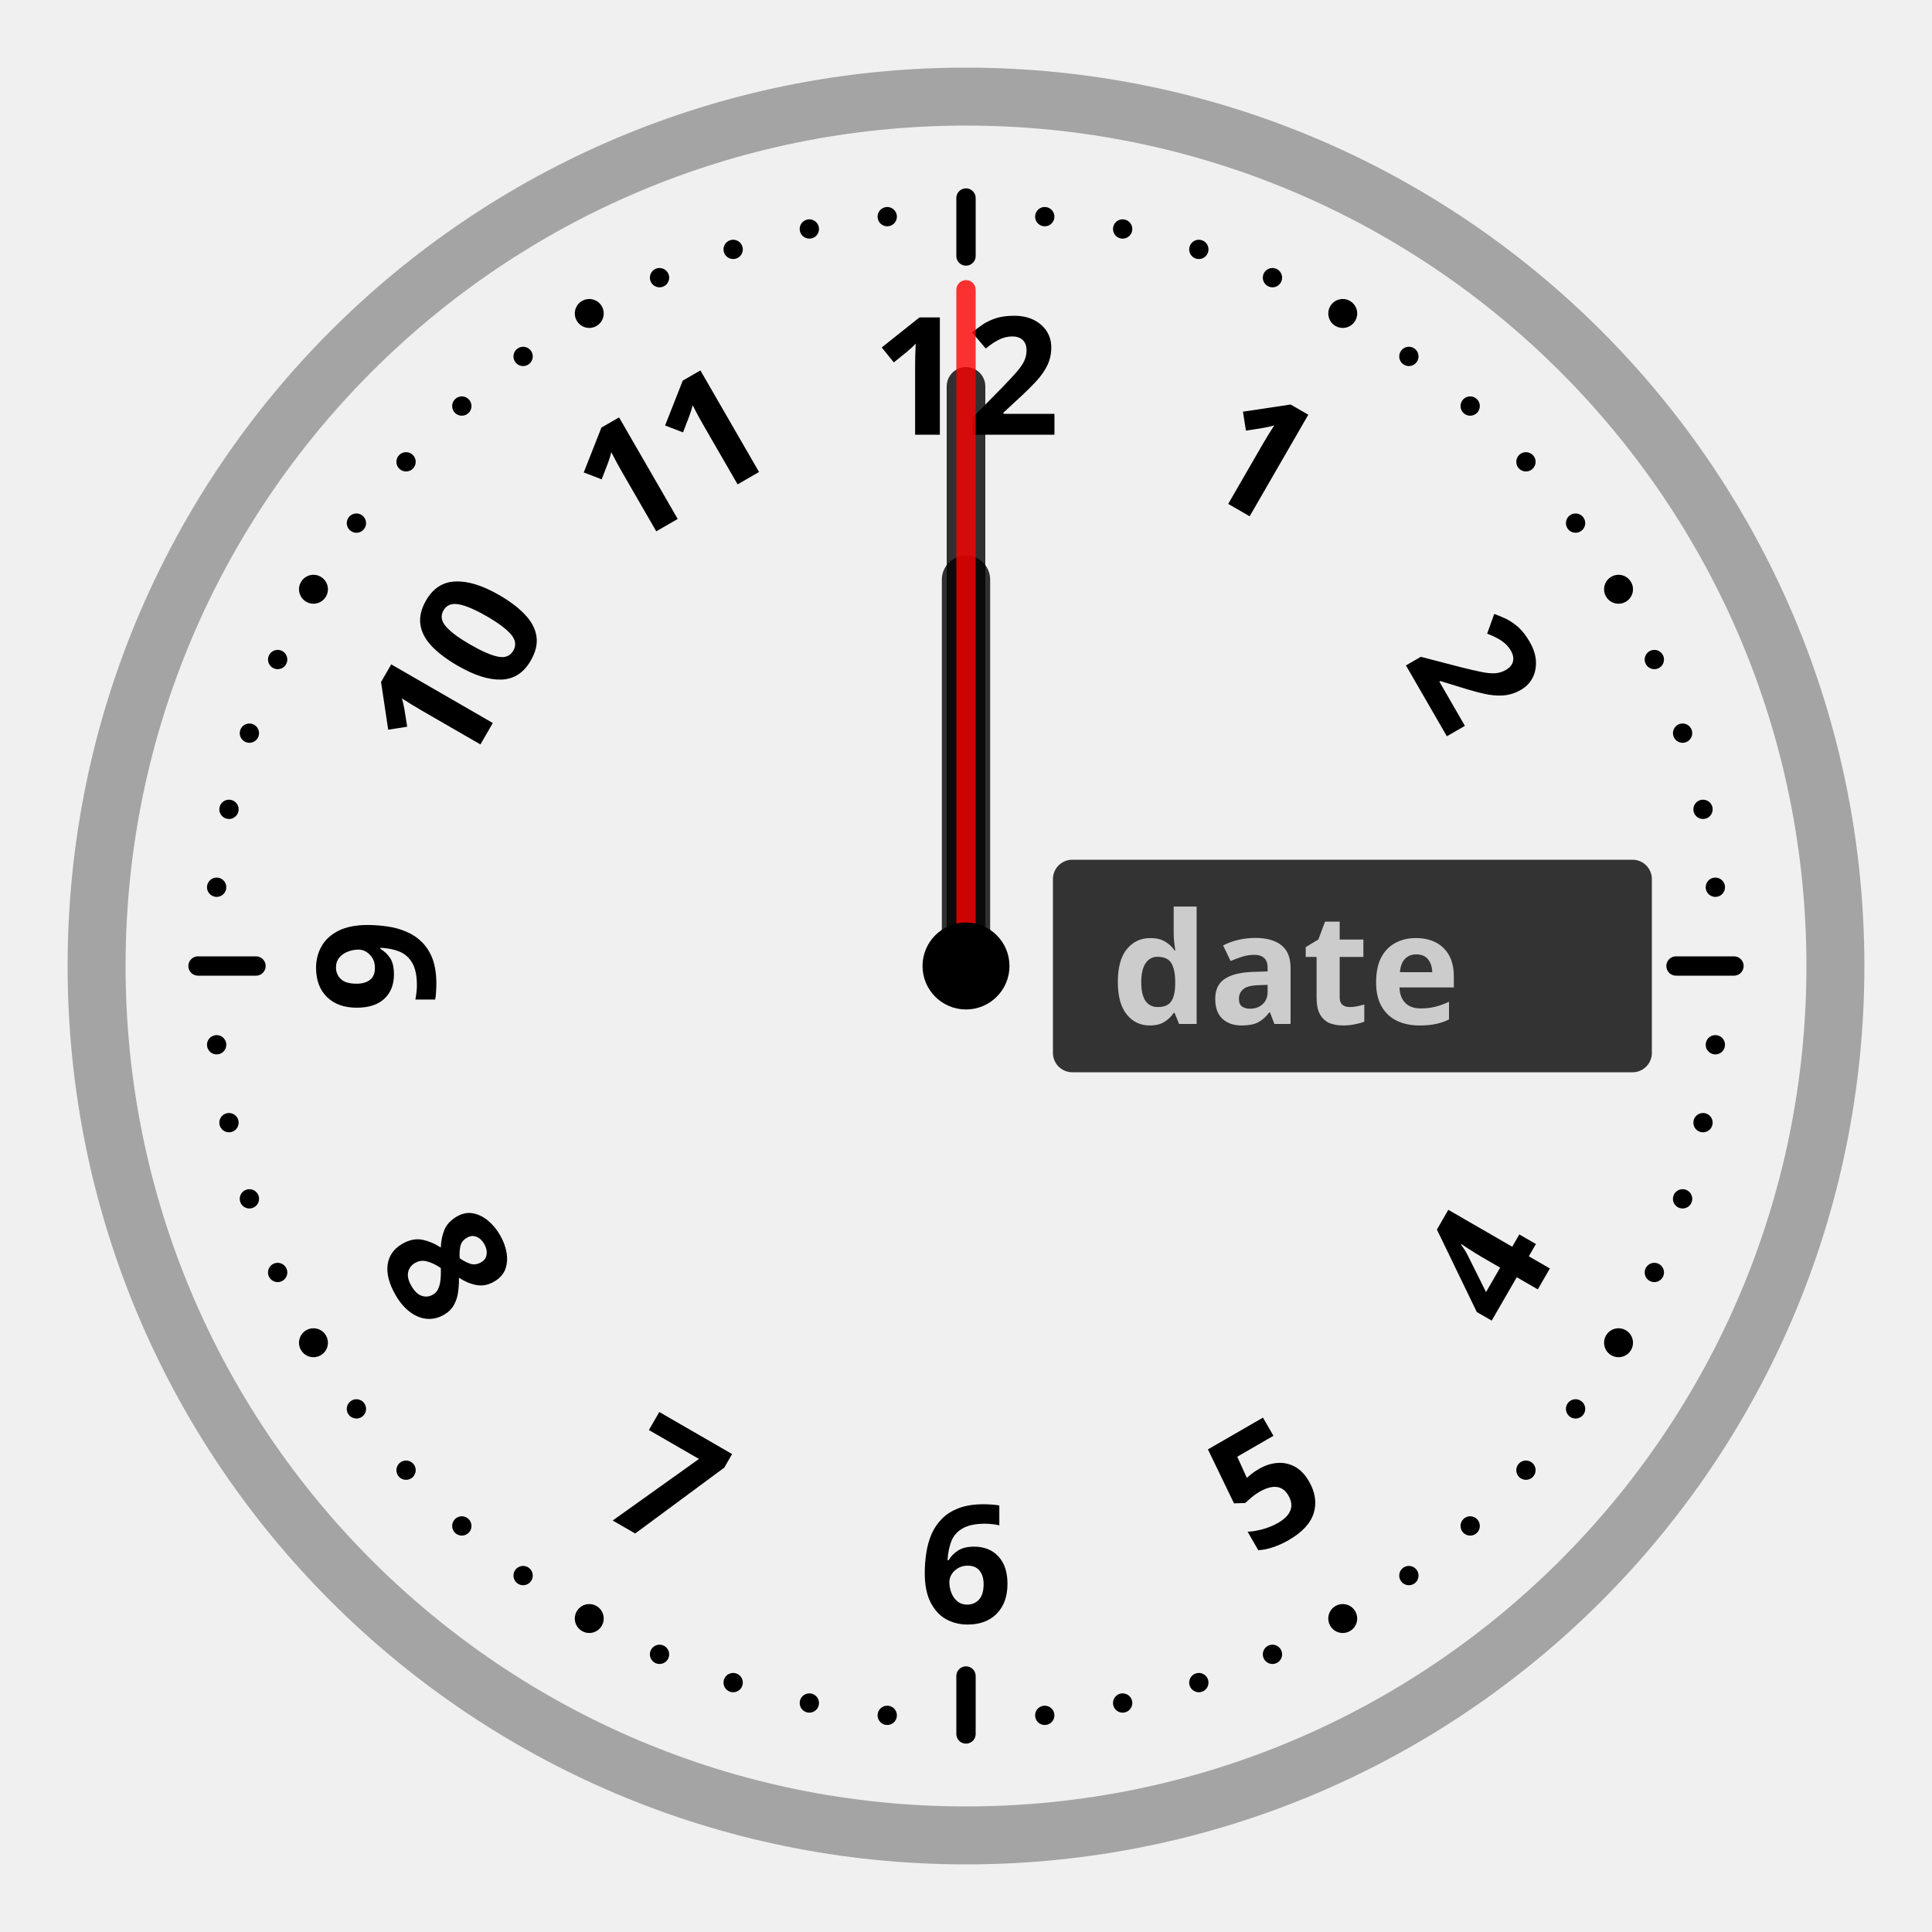
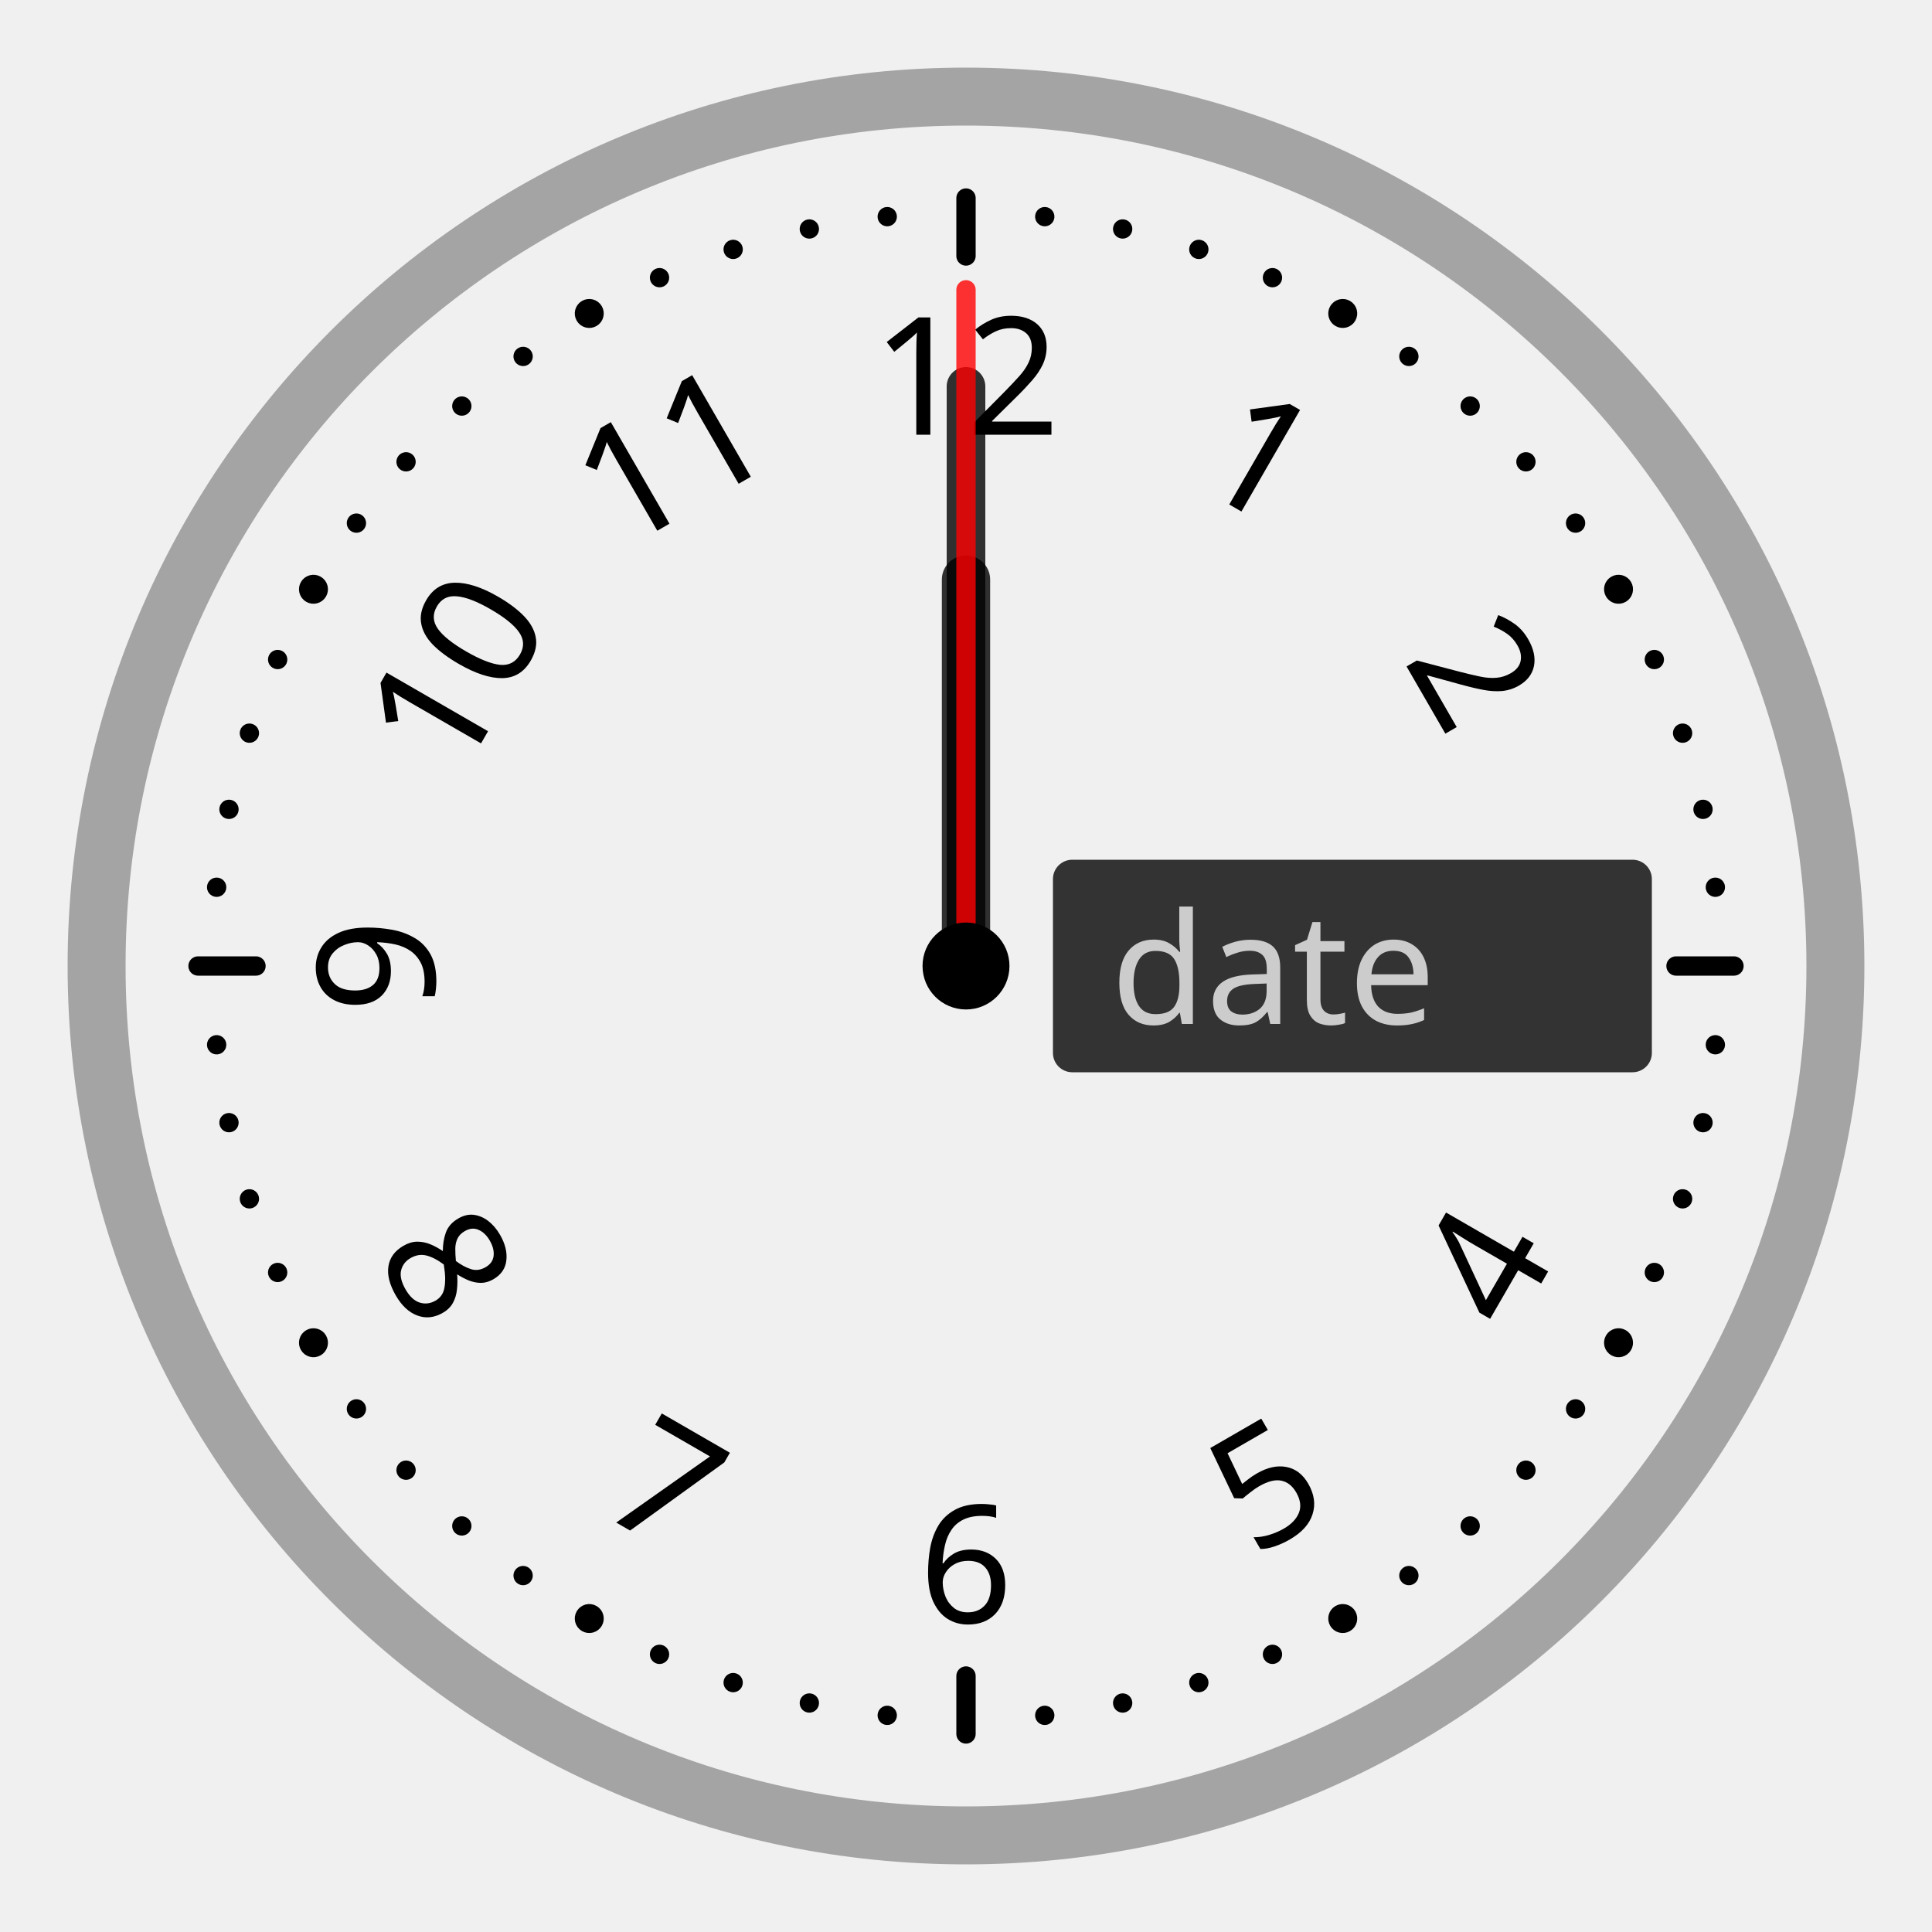
<svg xmlns="http://www.w3.org/2000/svg" viewBox="0 0 200 200" id="clock" style="position: relative;max-height: 100%;max-width: 100%;left: 0%;top: 0%;background-color:#234;">
  <circle cx="100" cy="100" r="90" fill="white" />
  <circle cx="100" cy="100" r="90" fill="#666" fill-opacity="0.1" stroke="#333333" stroke-width="6" stroke-opacity="0.4" />
-   <g font-size="17" font-family="'Gill Sans MT Light', 'Century Gothic', sans-serif" font-weight="bolder" fill="black" style="text-anchor: middle;" transform="translate(100,100)">
+   <g font-size="17" font-family="'Gill Sans MT', 'Century Gothic', sans-serif" fill="black" style="text-anchor: middle;" transform="translate(100,100)">
    <g transform="rotate(30)">
      <text y="-55">1</text>
    </g>
    <g transform="rotate(60)">
      <text y="-55">2</text>
    </g>
    <g transform="rotate(300)">
      <text y="68">4</text>
    </g>
    <g transform="rotate(330)">
      <text y="68">5</text>
    </g>
    <text y="68">6</text>
    <g transform="rotate(30)">
      <text y="68">7</text>
    </g>
    <g transform="rotate(60)">
      <text y="68">8</text>
    </g>
    <g transform="rotate(270)">
      <text y="-55">9</text>
    </g>
    <g transform="rotate(300)">
      <text y="-55">10</text>
    </g>
    <g transform="rotate(330)">
      <text y="-55">11</text>
    </g>
    <text y="-55">12</text>
  </g>
  <g>
    <rect width="58" height="18" x="111" y="91" style="fill: #333" stroke="#333" stroke-width="4" stroke-linejoin="round" />
-     <text id="dateBox" x="115" y="106" style="fill: #CCC;" font-size="16" font-family="'Gill Sans MT Light', 'Century Gothic', sans-serif" font-weight="bolder" fill="black">date</text>
+     <text id="dateBox" x="115" y="106" style="fill: #CCC;" font-size="16" font-family="'Gill Sans MT Light', 'Century Gothic', sans-serif" fill="black">date</text>
  </g>
  <g style="stroke-width:2;stroke:black;stroke-linecap:round">
    <line x1="100" y1="20.5" x2="100" y2="26.5" />
    <line x1="179.5" y1="100" x2="173.5" y2="100" />
    <line x1="100" y1="179.5" x2="100" y2="173.5" />
    <line x1="20.5" y1="100" x2="26.5" y2="100" />
  </g>
  <g transform="rotate(30,100,100)" style="fill:black; stroke:black">
    <circle cx="100" cy="22" r="1" />
    <circle cx="178" cy="100" r="1" />
    <circle cx="100" cy="178" r="1" />
    <circle cx="22" cy="100" r="1" />
  </g>
  <g transform="rotate(60,100,100)" style="fill:black; stroke:black">
    <circle cx="100" cy="22" r="1" />
    <circle cx="178" cy="100" r="1" />
    <circle cx="100" cy="178" r="1" />
    <circle cx="22" cy="100" r="1" />
  </g>
  <g transform="rotate(6,100,100)" style="fill:black; stroke:black">
    <g>
      <circle cx="100" cy="22" r="0.5" />
      <circle cx="178" cy="100" r="0.5" />
      <circle cx="100" cy="178" r="0.5" />
      <circle cx="22" cy="100" r="0.5" />
    </g>
    <g transform="rotate(30,100,100)">
      <circle cx="100" cy="22" r="0.5" />
      <circle cx="178" cy="100" r="0.5" />
      <circle cx="100" cy="178" r="0.5" />
      <circle cx="22" cy="100" r="0.5" />
    </g>
    <g transform="rotate(60,100,100)">
      <circle cx="100" cy="22" r="0.5" />
      <circle cx="178" cy="100" r="0.5" />
      <circle cx="100" cy="178" r="0.5" />
      <circle cx="22" cy="100" r="0.5" />
    </g>
  </g>
  <g transform="rotate(12,100,100)" style="fill:black; stroke:black">
    <g>
      <circle cx="100" cy="22" r="0.5" />
      <circle cx="178" cy="100" r="0.5" />
      <circle cx="100" cy="178" r="0.5" />
      <circle cx="22" cy="100" r="0.5" />
    </g>
    <g transform="rotate(30,100,100)">
      <circle cx="100" cy="22" r="0.5" />
      <circle cx="178" cy="100" r="0.5" />
      <circle cx="100" cy="178" r="0.5" />
      <circle cx="22" cy="100" r="0.5" />
    </g>
    <g transform="rotate(60,100,100)">
      <circle cx="100" cy="22" r="0.5" />
      <circle cx="178" cy="100" r="0.5" />
      <circle cx="100" cy="178" r="0.5" />
      <circle cx="22" cy="100" r="0.5" />
    </g>
  </g>
  <g transform="rotate(18,100,100)" style="fill:black; stroke:black">
    <g>
      <circle cx="100" cy="22" r="0.5" />
      <circle cx="178" cy="100" r="0.5" />
      <circle cx="100" cy="178" r="0.5" />
      <circle cx="22" cy="100" r="0.5" />
    </g>
    <g transform="rotate(30,100,100)">
      <circle cx="100" cy="22" r="0.5" />
      <circle cx="178" cy="100" r="0.5" />
      <circle cx="100" cy="178" r="0.5" />
      <circle cx="22" cy="100" r="0.5" />
    </g>
    <g transform="rotate(60,100,100)">
      <circle cx="100" cy="22" r="0.5" />
      <circle cx="178" cy="100" r="0.5" />
      <circle cx="100" cy="178" r="0.5" />
      <circle cx="22" cy="100" r="0.5" />
    </g>
  </g>
  <g transform="rotate(24,100,100)" style="fill:black; stroke:black">
    <g>
      <circle cx="100" cy="22" r="0.5" />
      <circle cx="178" cy="100" r="0.5" />
      <circle cx="100" cy="178" r="0.5" />
      <circle cx="22" cy="100" r="0.5" />
    </g>
    <g transform="rotate(30,100,100)">
      <circle cx="100" cy="22" r="0.5" />
      <circle cx="178" cy="100" r="0.5" />
      <circle cx="100" cy="178" r="0.5" />
      <circle cx="22" cy="100" r="0.5" />
    </g>
    <g transform="rotate(60,100,100)">
      <circle cx="100" cy="22" r="0.5" />
      <circle cx="178" cy="100" r="0.5" />
      <circle cx="100" cy="178" r="0.5" />
      <circle cx="22" cy="100" r="0.5" />
    </g>
  </g>
  <g>
    <g transform="translate(100,100)">
      <g id="hours">
        <line x1="0" y1="0" x2="0" y2="-40" stroke="black" stroke-linecap="round" stroke-width="5" stroke-opacity="0.8">
          <animateTransform attributeName="transform" type="rotate" dur="43200s" values="0;360" repeatCount="indefinite" />
        </line>
      </g>
      <g id="minutes">
        <line x1="0" y1="0" x2="0" y2="-60" stroke="black" stroke-linecap="round" stroke-width="4" stroke-opacity="0.8">
          <animateTransform attributeName="transform" type="rotate" dur="3600s" values="0;360" repeatCount="indefinite" />
        </line>
      </g>
      <g id="seconds">
        <line x1="0" y1="0" x2="0" y2="-70" stroke="red" stroke-linecap="round" stroke-width="2" stroke-opacity="0.8">
          <animateTransform attributeName="transform" type="rotate" dur="60s" values="0;360" repeatDur="indefinite" />
        </line>
      </g>
    </g>
  </g>
  <circle cx="100" cy="100" r="4" style="fill:black; stroke:black" />
</svg>
